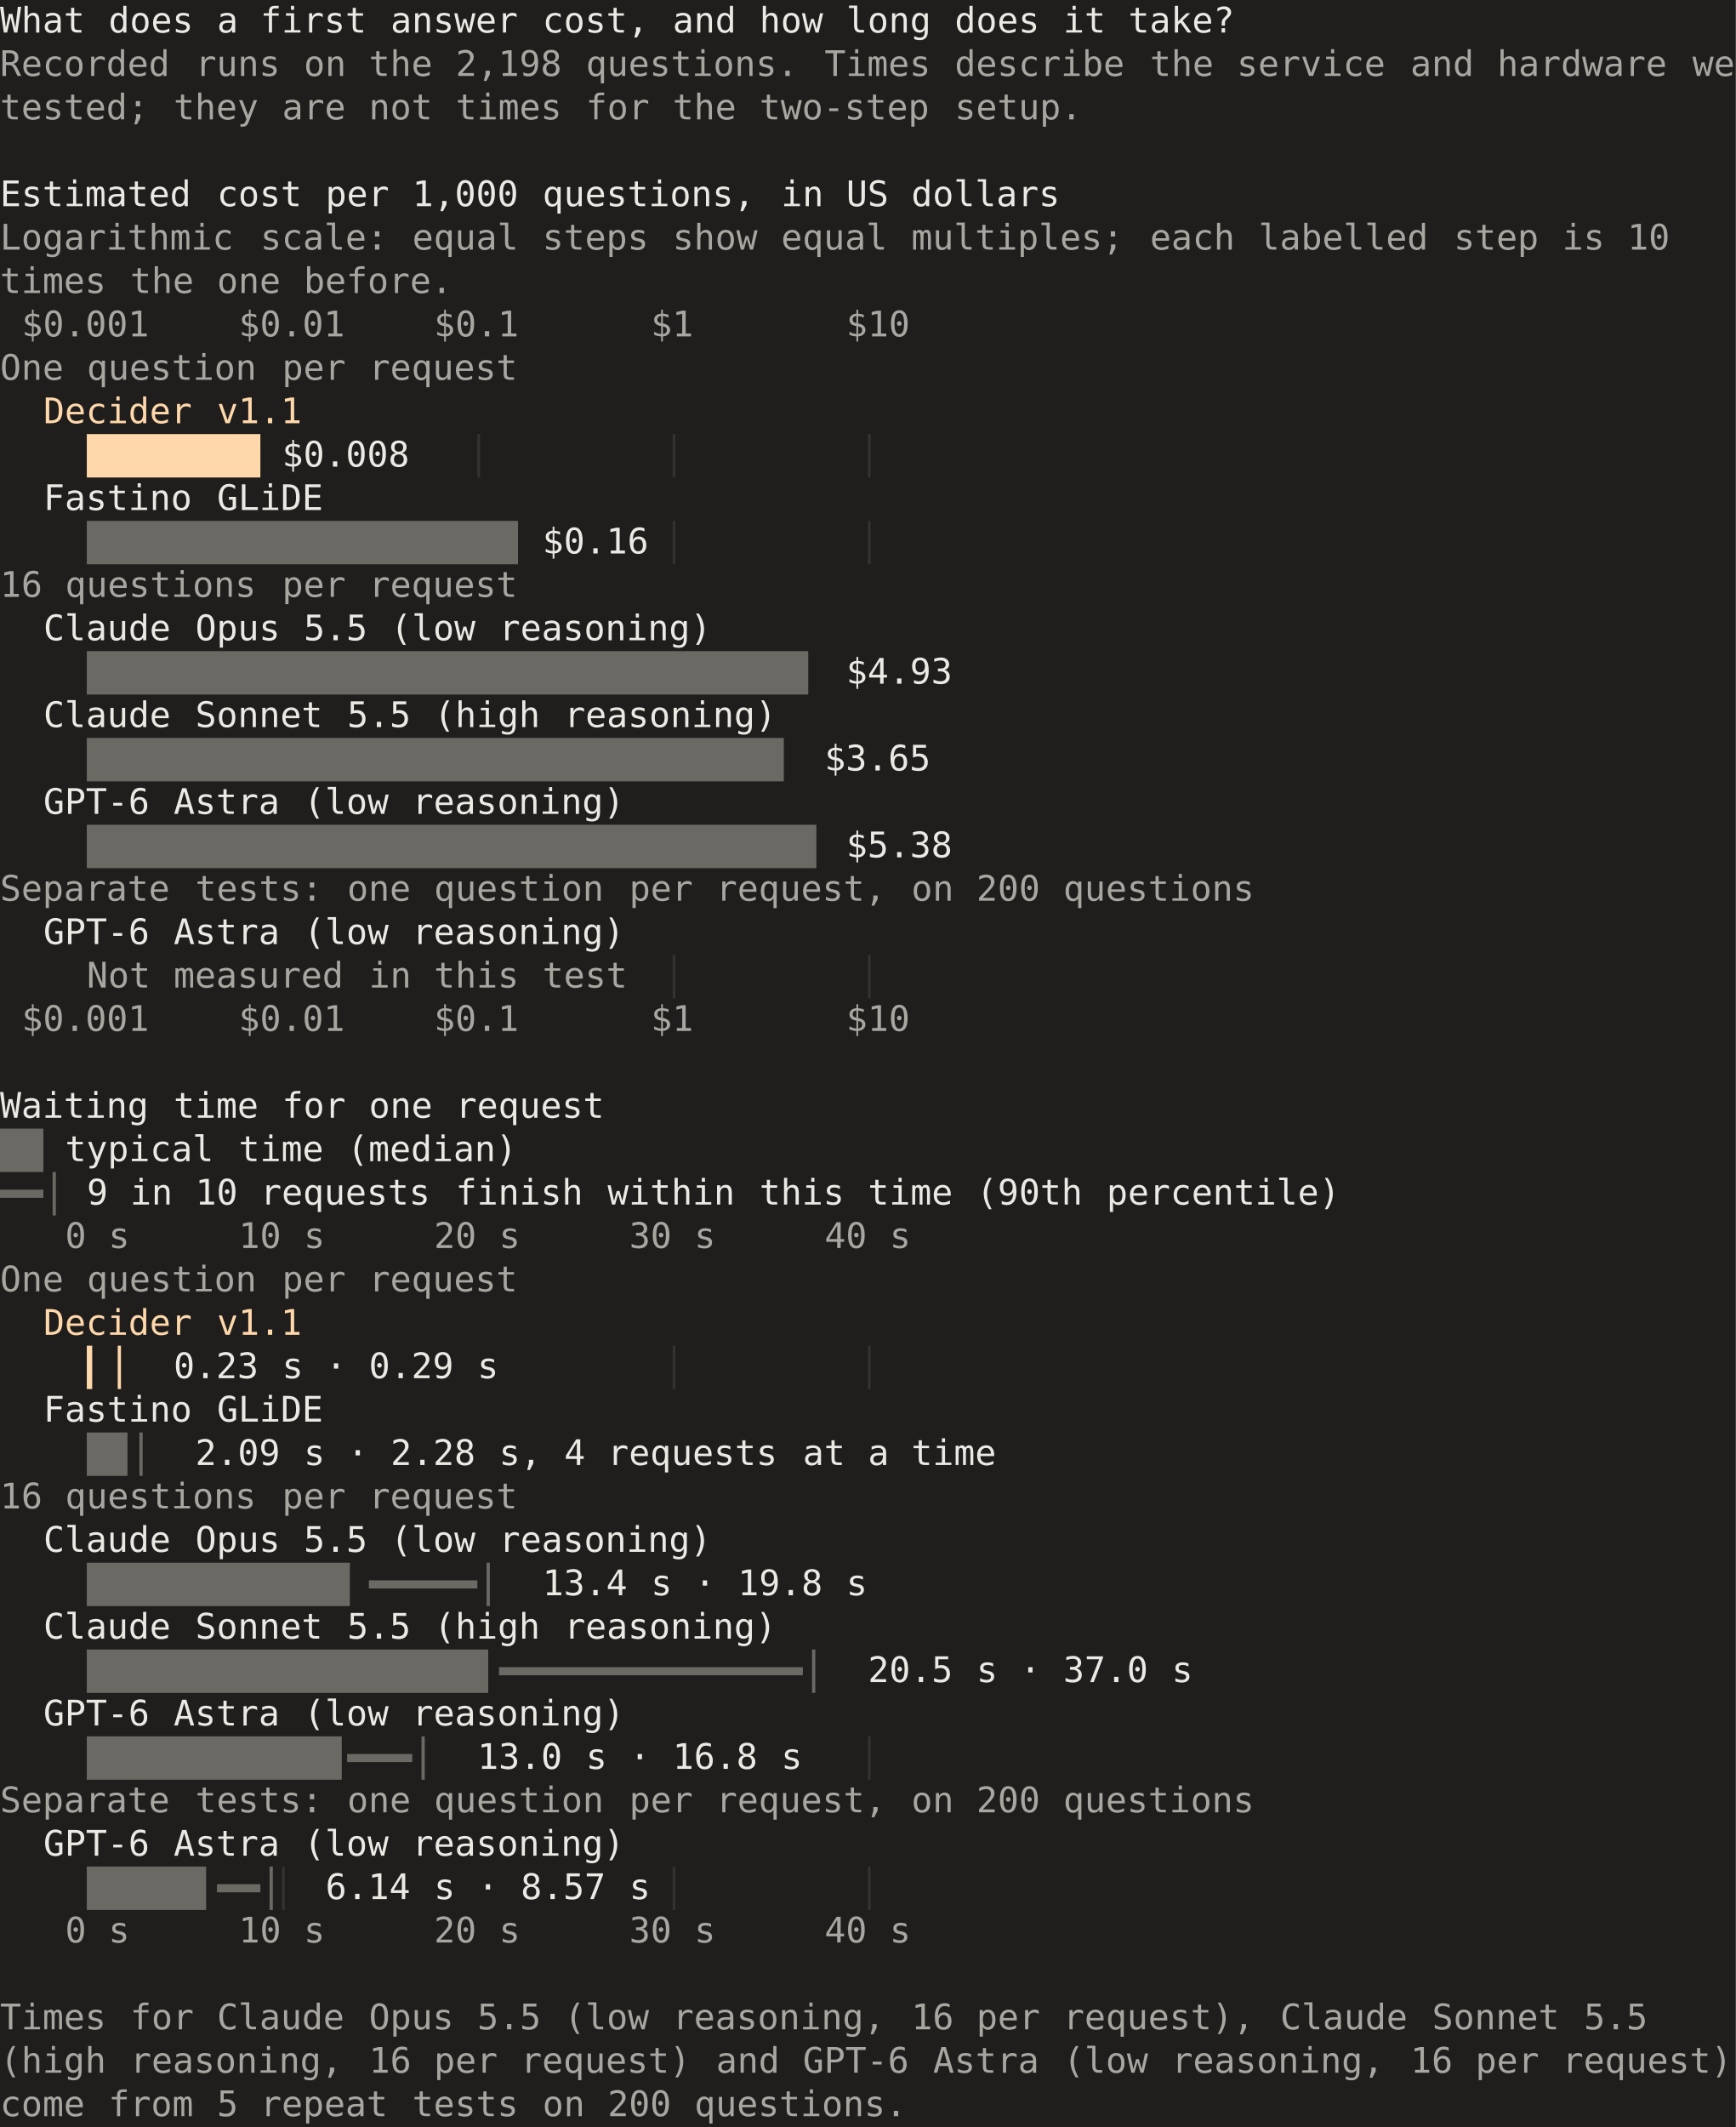
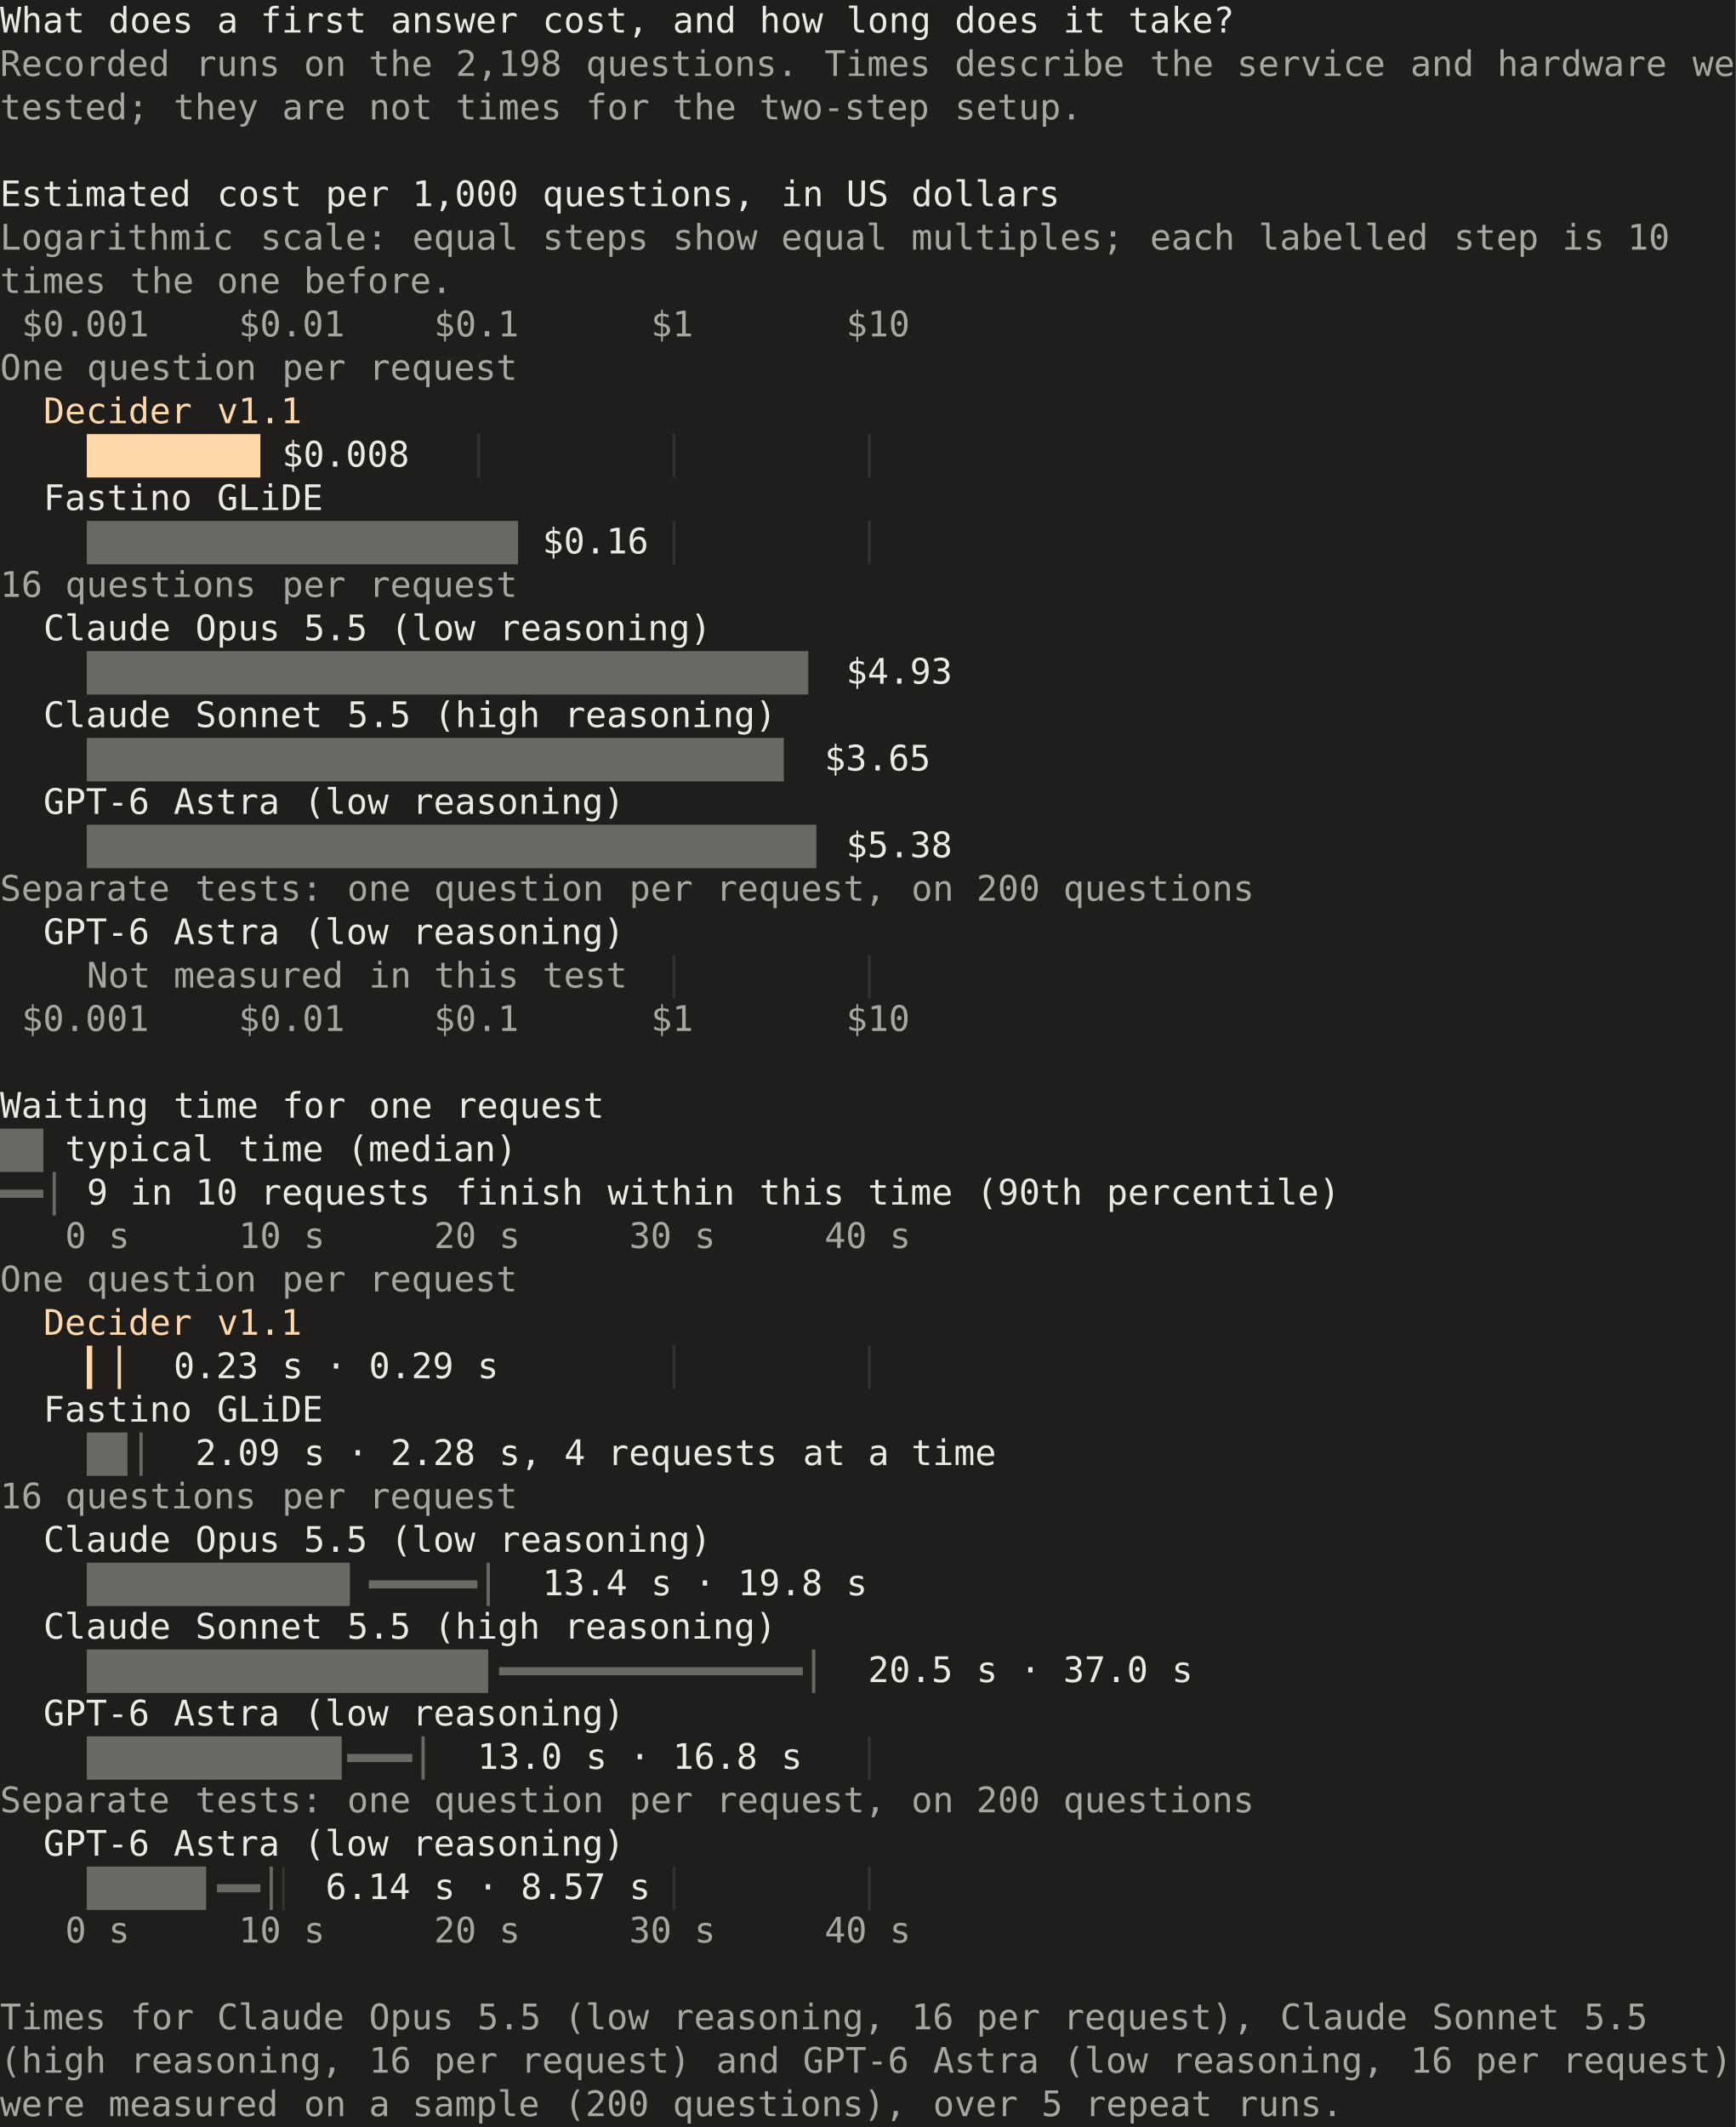
<svg xmlns="http://www.w3.org/2000/svg" viewBox="0 0 640 784" width="640" height="784" role="img">
  <style>text{font:13px ui-monospace,SFMono-Regular,Menlo,Consolas,"DejaVu Sans Mono",monospace;white-space:pre}</style>
  <rect width="640" height="784" fill="#1f1e1c" />
  <path fill="#34332f" d="M176 160h1v16h-1zM248 160h1v16h-1zM320 160h1v16h-1zM248 192h1v16h-1zM320 192h1v16h-1zM248 352h1v16h-1zM320 352h1v16h-1zM248 496h1v16h-1zM320 496h1v16h-1zM320 640h1v16h-1zM104 688h1v16h-1zM248 688h1v16h-1zM320 688h1v16h-1z" />
  <path fill="#6b6963" d="M32 192h8v16h-8zM40 192h8v16h-8zM48 192h8v16h-8zM56 192h8v16h-8zM64 192h8v16h-8zM72 192h8v16h-8zM80 192h8v16h-8zM88 192h8v16h-8zM96 192h8v16h-8zM104 192h8v16h-8zM112 192h8v16h-8zM120 192h8v16h-8zM128 192h8v16h-8zM136 192h8v16h-8zM144 192h8v16h-8zM152 192h8v16h-8zM160 192h8v16h-8zM168 192h8v16h-8zM176 192h8v16h-8zM184 192h7v16h-7zM32 240h8v16h-8zM40 240h8v16h-8zM48 240h8v16h-8zM56 240h8v16h-8zM64 240h8v16h-8zM72 240h8v16h-8zM80 240h8v16h-8zM88 240h8v16h-8zM96 240h8v16h-8zM104 240h8v16h-8zM112 240h8v16h-8zM120 240h8v16h-8zM128 240h8v16h-8zM136 240h8v16h-8zM144 240h8v16h-8zM152 240h8v16h-8zM160 240h8v16h-8zM168 240h8v16h-8zM176 240h8v16h-8zM184 240h8v16h-8zM192 240h8v16h-8zM200 240h8v16h-8zM208 240h8v16h-8zM216 240h8v16h-8zM224 240h8v16h-8zM232 240h8v16h-8zM240 240h8v16h-8zM248 240h8v16h-8zM256 240h8v16h-8zM264 240h8v16h-8zM272 240h8v16h-8zM280 240h8v16h-8zM288 240h8v16h-8zM296 240h2v16h-2zM32 272h8v16h-8zM40 272h8v16h-8zM48 272h8v16h-8zM56 272h8v16h-8zM64 272h8v16h-8zM72 272h8v16h-8zM80 272h8v16h-8zM88 272h8v16h-8zM96 272h8v16h-8zM104 272h8v16h-8zM112 272h8v16h-8zM120 272h8v16h-8zM128 272h8v16h-8zM136 272h8v16h-8zM144 272h8v16h-8zM152 272h8v16h-8zM160 272h8v16h-8zM168 272h8v16h-8zM176 272h8v16h-8zM184 272h8v16h-8zM192 272h8v16h-8zM200 272h8v16h-8zM208 272h8v16h-8zM216 272h8v16h-8zM224 272h8v16h-8zM232 272h8v16h-8zM240 272h8v16h-8zM248 272h8v16h-8zM256 272h8v16h-8zM264 272h8v16h-8zM272 272h8v16h-8zM280 272h8v16h-8zM288 272h1v16h-1zM32 304h8v16h-8zM40 304h8v16h-8zM48 304h8v16h-8zM56 304h8v16h-8zM64 304h8v16h-8zM72 304h8v16h-8zM80 304h8v16h-8zM88 304h8v16h-8zM96 304h8v16h-8zM104 304h8v16h-8zM112 304h8v16h-8zM120 304h8v16h-8zM128 304h8v16h-8zM136 304h8v16h-8zM144 304h8v16h-8zM152 304h8v16h-8zM160 304h8v16h-8zM168 304h8v16h-8zM176 304h8v16h-8zM184 304h8v16h-8zM192 304h8v16h-8zM200 304h8v16h-8zM208 304h8v16h-8zM216 304h8v16h-8zM224 304h8v16h-8zM232 304h8v16h-8zM240 304h8v16h-8zM248 304h8v16h-8zM256 304h8v16h-8zM264 304h8v16h-8zM272 304h8v16h-8zM280 304h8v16h-8zM288 304h8v16h-8zM296 304h5v16h-5zM0 416h8v16h-8zM8 416h8v16h-8zM0 438.5h8v3h-8zM8 438.5h8v3h-8zM19.4 432h1.2v8.6h-1.2zM19.4 439.4h1.2v8.6h-1.2zM32 528h8v16h-8zM40 528h7v16h-7zM51.4 528h1.2v8.6h-1.2zM51.4 535.4h1.2v8.6h-1.2zM32 576h8v16h-8zM40 576h8v16h-8zM48 576h8v16h-8zM56 576h8v16h-8zM64 576h8v16h-8zM72 576h8v16h-8zM80 576h8v16h-8zM88 576h8v16h-8zM96 576h8v16h-8zM104 576h8v16h-8zM112 576h8v16h-8zM120 576h8v16h-8zM128 576h1v16h-1zM136 582.5h8v3h-8zM144 582.5h8v3h-8zM152 582.5h8v3h-8zM160 582.5h8v3h-8zM168 582.5h8v3h-8zM179.4 576h1.2v8.6h-1.2zM179.4 583.4h1.2v8.6h-1.2zM32 608h8v16h-8zM40 608h8v16h-8zM48 608h8v16h-8zM56 608h8v16h-8zM64 608h8v16h-8zM72 608h8v16h-8zM80 608h8v16h-8zM88 608h8v16h-8zM96 608h8v16h-8zM104 608h8v16h-8zM112 608h8v16h-8zM120 608h8v16h-8zM128 608h8v16h-8zM136 608h8v16h-8zM144 608h8v16h-8zM152 608h8v16h-8zM160 608h8v16h-8zM168 608h8v16h-8zM176 608h4v16h-4zM184 614.5h8v3h-8zM192 614.5h8v3h-8zM200 614.5h8v3h-8zM208 614.5h8v3h-8zM216 614.5h8v3h-8zM224 614.5h8v3h-8zM232 614.5h8v3h-8zM240 614.5h8v3h-8zM248 614.5h8v3h-8zM256 614.5h8v3h-8zM264 614.5h8v3h-8zM272 614.5h8v3h-8zM280 614.5h8v3h-8zM288 614.5h8v3h-8zM299.4 608h1.2v8.6h-1.2zM299.4 615.4h1.2v8.6h-1.2zM32 640h8v16h-8zM40 640h8v16h-8zM48 640h8v16h-8zM56 640h8v16h-8zM64 640h8v16h-8zM72 640h8v16h-8zM80 640h8v16h-8zM88 640h8v16h-8zM96 640h8v16h-8zM104 640h8v16h-8zM112 640h8v16h-8zM120 640h6v16h-6zM128 646.5h8v3h-8zM136 646.5h8v3h-8zM144 646.5h8v3h-8zM155.4 640h1.2v8.6h-1.2zM155.4 647.4h1.2v8.6h-1.2zM32 688h8v16h-8zM40 688h8v16h-8zM48 688h8v16h-8zM56 688h8v16h-8zM64 688h8v16h-8zM72 688h4v16h-4zM80 694.5h8v3h-8zM88 694.5h8v3h-8zM99.4 688h1.2v8.6h-1.2zM99.4 695.4h1.2v8.6h-1.2z" />
  <path fill="#fed7aa" d="M32 160h8v16h-8zM40 160h8v16h-8zM48 160h8v16h-8zM56 160h8v16h-8zM64 160h8v16h-8zM72 160h8v16h-8zM80 160h8v16h-8zM88 160h8v16h-8zM32 496h2v16h-2zM43.4 496h1.2v8.6h-1.2zM43.4 503.4h1.2v8.6h-1.2z" />
  <text x="0 8 16 24" y="12" fill="#ebe9e4" font-weight="600">What</text>
  <text x="40 48 56 64" y="12" fill="#ebe9e4" font-weight="600">does</text>
  <text x="80" y="12" fill="#ebe9e4" font-weight="600">a</text>
  <text x="96 104 112 120 128" y="12" fill="#ebe9e4" font-weight="600">first</text>
  <text x="144 152 160 168 176 184" y="12" fill="#ebe9e4" font-weight="600">answer</text>
  <text x="200 208 216 224 232" y="12" fill="#ebe9e4" font-weight="600">cost,</text>
  <text x="248 256 264" y="12" fill="#ebe9e4" font-weight="600">and</text>
  <text x="280 288 296" y="12" fill="#ebe9e4" font-weight="600">how</text>
  <text x="312 320 328 336" y="12" fill="#ebe9e4" font-weight="600">long</text>
  <text x="352 360 368 376" y="12" fill="#ebe9e4" font-weight="600">does</text>
  <text x="392 400" y="12" fill="#ebe9e4" font-weight="600">it</text>
  <text x="416 424 432 440 448" y="12" fill="#ebe9e4" font-weight="600">take?</text>
  <text x="0 8 16 24 32 40 48 56" y="28" fill="#a8a6a0">Recorded</text>
  <text x="72 80 88 96" y="28" fill="#a8a6a0">runs</text>
  <text x="112 120" y="28" fill="#a8a6a0">on</text>
  <text x="136 144 152" y="28" fill="#a8a6a0">the</text>
  <text x="168 176 184 192 200" y="28" fill="#a8a6a0">2,198</text>
  <text x="216 224 232 240 248 256 264 272 280 288" y="28" fill="#a8a6a0">questions.</text>
  <text x="304 312 320 328 336" y="28" fill="#a8a6a0">Times</text>
  <text x="352 360 368 376 384 392 400 408" y="28" fill="#a8a6a0">describe</text>
  <text x="424 432 440" y="28" fill="#a8a6a0">the</text>
  <text x="456 464 472 480 488 496 504" y="28" fill="#a8a6a0">service</text>
  <text x="520 528 536" y="28" fill="#a8a6a0">and</text>
  <text x="552 560 568 576 584 592 600 608" y="28" fill="#a8a6a0">hardware</text>
  <text x="624 632" y="28" fill="#a8a6a0">we</text>
  <text x="0 8 16 24 32 40 48" y="44" fill="#a8a6a0">tested;</text>
  <text x="64 72 80 88" y="44" fill="#a8a6a0">they</text>
  <text x="104 112 120" y="44" fill="#a8a6a0">are</text>
  <text x="136 144 152" y="44" fill="#a8a6a0">not</text>
  <text x="168 176 184 192 200" y="44" fill="#a8a6a0">times</text>
  <text x="216 224 232" y="44" fill="#a8a6a0">for</text>
  <text x="248 256 264" y="44" fill="#a8a6a0">the</text>
  <text x="280 288 296 304 312 320 328 336" y="44" fill="#a8a6a0">two-step</text>
  <text x="352 360 368 376 384 392" y="44" fill="#a8a6a0">setup.</text>
  <text x="0 8 16 24 32 40 48 56 64" y="76" fill="#ebe9e4" font-weight="600">Estimated</text>
  <text x="80 88 96 104" y="76" fill="#ebe9e4" font-weight="600">cost</text>
  <text x="120 128 136" y="76" fill="#ebe9e4" font-weight="600">per</text>
  <text x="152 160 168 176 184" y="76" fill="#ebe9e4" font-weight="600">1,000</text>
  <text x="200 208 216 224 232 240 248 256 264 272" y="76" fill="#ebe9e4" font-weight="600">questions,</text>
  <text x="288 296" y="76" fill="#ebe9e4" font-weight="600">in</text>
  <text x="312 320" y="76" fill="#ebe9e4" font-weight="600">US</text>
  <text x="336 344 352 360 368 376 384" y="76" fill="#ebe9e4" font-weight="600">dollars</text>
  <text x="0 8 16 24 32 40 48 56 64 72 80" y="92" fill="#a8a6a0">Logarithmic</text>
  <text x="96 104 112 120 128 136" y="92" fill="#a8a6a0">scale:</text>
  <text x="152 160 168 176 184" y="92" fill="#a8a6a0">equal</text>
  <text x="200 208 216 224 232" y="92" fill="#a8a6a0">steps</text>
  <text x="248 256 264 272" y="92" fill="#a8a6a0">show</text>
  <text x="288 296 304 312 320" y="92" fill="#a8a6a0">equal</text>
  <text x="336 344 352 360 368 376 384 392 400 408" y="92" fill="#a8a6a0">multiples;</text>
  <text x="424 432 440 448" y="92" fill="#a8a6a0">each</text>
  <text x="464 472 480 488 496 504 512 520" y="92" fill="#a8a6a0">labelled</text>
  <text x="536 544 552 560" y="92" fill="#a8a6a0">step</text>
  <text x="576 584" y="92" fill="#a8a6a0">is</text>
  <text x="600 608" y="92" fill="#a8a6a0">10</text>
  <text x="0 8 16 24 32" y="108" fill="#a8a6a0">times</text>
  <text x="48 56 64" y="108" fill="#a8a6a0">the</text>
  <text x="80 88 96" y="108" fill="#a8a6a0">one</text>
  <text x="112 120 128 136 144 152 160" y="108" fill="#a8a6a0">before.</text>
  <text x="8 16 24 32 40 48" y="124" fill="#a8a6a0">$0.001</text>
  <text x="88 96 104 112 120" y="124" fill="#a8a6a0">$0.01</text>
  <text x="160 168 176 184" y="124" fill="#a8a6a0">$0.1</text>
  <text x="240 248" y="124" fill="#a8a6a0">$1</text>
  <text x="312 320 328" y="124" fill="#a8a6a0">$10</text>
  <text x="0 8 16" y="140" fill="#a8a6a0" font-weight="600">One</text>
  <text x="32 40 48 56 64 72 80 88" y="140" fill="#a8a6a0" font-weight="600">question</text>
  <text x="104 112 120" y="140" fill="#a8a6a0" font-weight="600">per</text>
  <text x="136 144 152 160 168 176 184" y="140" fill="#a8a6a0" font-weight="600">request</text>
  <text x="16 24 32 40 48 56 64" y="156" fill="#fed7aa" font-weight="600">Decider</text>
  <text x="80 88 96 104" y="156" fill="#fed7aa" font-weight="600">v1.1</text>
  <text x="104 112 120 128 136 144" y="172" fill="#ebe9e4" font-weight="600">$0.008</text>
  <text x="16 24 32 40 48 56 64" y="188" fill="#ebe9e4">Fastino</text>
  <text x="80 88 96 104 112" y="188" fill="#ebe9e4">GLiDE</text>
  <text x="200 208 216 224 232" y="204" fill="#ebe9e4">$0.16</text>
  <text x="0 8" y="220" fill="#a8a6a0" font-weight="600">16</text>
  <text x="24 32 40 48 56 64 72 80 88" y="220" fill="#a8a6a0" font-weight="600">questions</text>
  <text x="104 112 120" y="220" fill="#a8a6a0" font-weight="600">per</text>
  <text x="136 144 152 160 168 176 184" y="220" fill="#a8a6a0" font-weight="600">request</text>
  <text x="16 24 32 40 48 56" y="236" fill="#ebe9e4">Claude</text>
  <text x="72 80 88 96" y="236" fill="#ebe9e4">Opus</text>
  <text x="112 120 128" y="236" fill="#ebe9e4">5.5</text>
  <text x="144 152 160 168" y="236" fill="#ebe9e4">(low</text>
  <text x="184 192 200 208 216 224 232 240 248 256" y="236" fill="#ebe9e4">reasoning)</text>
  <text x="312 320 328 336 344" y="252" fill="#ebe9e4">$4.93</text>
  <text x="16 24 32 40 48 56" y="268" fill="#ebe9e4">Claude</text>
  <text x="72 80 88 96 104 112" y="268" fill="#ebe9e4">Sonnet</text>
  <text x="128 136 144" y="268" fill="#ebe9e4">5.5</text>
  <text x="160 168 176 184 192" y="268" fill="#ebe9e4">(high</text>
  <text x="208 216 224 232 240 248 256 264 272 280" y="268" fill="#ebe9e4">reasoning)</text>
  <text x="304 312 320 328 336" y="284" fill="#ebe9e4">$3.65</text>
  <text x="16 24 32 40 48" y="300" fill="#ebe9e4">GPT-6</text>
  <text x="64 72 80 88 96" y="300" fill="#ebe9e4">Astra</text>
  <text x="112 120 128 136" y="300" fill="#ebe9e4">(low</text>
  <text x="152 160 168 176 184 192 200 208 216 224" y="300" fill="#ebe9e4">reasoning)</text>
  <text x="312 320 328 336 344" y="316" fill="#ebe9e4">$5.38</text>
  <text x="0 8 16 24 32 40 48 56" y="332" fill="#a8a6a0" font-weight="600">Separate</text>
  <text x="72 80 88 96 104 112" y="332" fill="#a8a6a0" font-weight="600">tests:</text>
  <text x="128 136 144" y="332" fill="#a8a6a0" font-weight="600">one</text>
  <text x="160 168 176 184 192 200 208 216" y="332" fill="#a8a6a0" font-weight="600">question</text>
  <text x="232 240 248" y="332" fill="#a8a6a0" font-weight="600">per</text>
  <text x="264 272 280 288 296 304 312 320" y="332" fill="#a8a6a0" font-weight="600">request,</text>
  <text x="336 344" y="332" fill="#a8a6a0" font-weight="600">on</text>
  <text x="360 368 376" y="332" fill="#a8a6a0" font-weight="600">200</text>
  <text x="392 400 408 416 424 432 440 448 456" y="332" fill="#a8a6a0" font-weight="600">questions</text>
  <text x="16 24 32 40 48" y="348" fill="#ebe9e4">GPT-6</text>
  <text x="64 72 80 88 96" y="348" fill="#ebe9e4">Astra</text>
  <text x="112 120 128 136" y="348" fill="#ebe9e4">(low</text>
  <text x="152 160 168 176 184 192 200 208 216 224" y="348" fill="#ebe9e4">reasoning)</text>
  <text x="32 40 48" y="364" fill="#a8a6a0">Not</text>
  <text x="64 72 80 88 96 104 112 120" y="364" fill="#a8a6a0">measured</text>
  <text x="136 144" y="364" fill="#a8a6a0">in</text>
  <text x="160 168 176 184" y="364" fill="#a8a6a0">this</text>
  <text x="200 208 216 224" y="364" fill="#a8a6a0">test</text>
  <text x="8 16 24 32 40 48" y="380" fill="#a8a6a0">$0.001</text>
  <text x="88 96 104 112 120" y="380" fill="#a8a6a0">$0.01</text>
  <text x="160 168 176 184" y="380" fill="#a8a6a0">$0.1</text>
  <text x="240 248" y="380" fill="#a8a6a0">$1</text>
  <text x="312 320 328" y="380" fill="#a8a6a0">$10</text>
  <text x="0 8 16 24 32 40 48" y="412" fill="#ebe9e4" font-weight="600">Waiting</text>
  <text x="64 72 80 88" y="412" fill="#ebe9e4" font-weight="600">time</text>
  <text x="104 112 120" y="412" fill="#ebe9e4" font-weight="600">for</text>
  <text x="136 144 152" y="412" fill="#ebe9e4" font-weight="600">one</text>
  <text x="168 176 184 192 200 208 216" y="412" fill="#ebe9e4" font-weight="600">request</text>
  <text x="24 32 40 48 56 64 72" y="428" fill="#ebe9e4">typical</text>
  <text x="88 96 104 112" y="428" fill="#ebe9e4">time</text>
  <text x="128 136 144 152 160 168 176 184" y="428" fill="#ebe9e4">(median)</text>
  <text x="32" y="444" fill="#ebe9e4">9</text>
  <text x="48 56" y="444" fill="#ebe9e4">in</text>
  <text x="72 80" y="444" fill="#ebe9e4">10</text>
  <text x="96 104 112 120 128 136 144 152" y="444" fill="#ebe9e4">requests</text>
  <text x="168 176 184 192 200 208" y="444" fill="#ebe9e4">finish</text>
  <text x="224 232 240 248 256 264" y="444" fill="#ebe9e4">within</text>
  <text x="280 288 296 304" y="444" fill="#ebe9e4">this</text>
  <text x="320 328 336 344" y="444" fill="#ebe9e4">time</text>
  <text x="360 368 376 384 392" y="444" fill="#ebe9e4">(90th</text>
  <text x="408 416 424 432 440 448 456 464 472 480 488" y="444" fill="#ebe9e4">percentile)</text>
  <text x="24" y="460" fill="#a8a6a0">0</text>
  <text x="40" y="460" fill="#a8a6a0">s</text>
  <text x="88 96" y="460" fill="#a8a6a0">10</text>
  <text x="112" y="460" fill="#a8a6a0">s</text>
  <text x="160 168" y="460" fill="#a8a6a0">20</text>
  <text x="184" y="460" fill="#a8a6a0">s</text>
  <text x="232 240" y="460" fill="#a8a6a0">30</text>
  <text x="256" y="460" fill="#a8a6a0">s</text>
  <text x="304 312" y="460" fill="#a8a6a0">40</text>
  <text x="328" y="460" fill="#a8a6a0">s</text>
  <text x="0 8 16" y="476" fill="#a8a6a0" font-weight="600">One</text>
  <text x="32 40 48 56 64 72 80 88" y="476" fill="#a8a6a0" font-weight="600">question</text>
  <text x="104 112 120" y="476" fill="#a8a6a0" font-weight="600">per</text>
  <text x="136 144 152 160 168 176 184" y="476" fill="#a8a6a0" font-weight="600">request</text>
  <text x="16 24 32 40 48 56 64" y="492" fill="#fed7aa" font-weight="600">Decider</text>
  <text x="80 88 96 104" y="492" fill="#fed7aa" font-weight="600">v1.1</text>
  <text x="64 72 80 88" y="508" fill="#ebe9e4" font-weight="600">0.23</text>
  <text x="104" y="508" fill="#ebe9e4" font-weight="600">s</text>
  <text x="120" y="508" fill="#ebe9e4" font-weight="600">·</text>
  <text x="136 144 152 160" y="508" fill="#ebe9e4" font-weight="600">0.29</text>
  <text x="176" y="508" fill="#ebe9e4" font-weight="600">s</text>
  <text x="16 24 32 40 48 56 64" y="524" fill="#ebe9e4">Fastino</text>
  <text x="80 88 96 104 112" y="524" fill="#ebe9e4">GLiDE</text>
  <text x="72 80 88 96" y="540" fill="#ebe9e4">2.09</text>
  <text x="112" y="540" fill="#ebe9e4">s</text>
  <text x="128" y="540" fill="#ebe9e4">·</text>
  <text x="144 152 160 168" y="540" fill="#ebe9e4">2.28</text>
  <text x="184 192" y="540" fill="#ebe9e4">s,</text>
  <text x="208" y="540" fill="#ebe9e4">4</text>
  <text x="224 232 240 248 256 264 272 280" y="540" fill="#ebe9e4">requests</text>
  <text x="296 304" y="540" fill="#ebe9e4">at</text>
  <text x="320" y="540" fill="#ebe9e4">a</text>
  <text x="336 344 352 360" y="540" fill="#ebe9e4">time</text>
  <text x="0 8" y="556" fill="#a8a6a0" font-weight="600">16</text>
  <text x="24 32 40 48 56 64 72 80 88" y="556" fill="#a8a6a0" font-weight="600">questions</text>
  <text x="104 112 120" y="556" fill="#a8a6a0" font-weight="600">per</text>
  <text x="136 144 152 160 168 176 184" y="556" fill="#a8a6a0" font-weight="600">request</text>
  <text x="16 24 32 40 48 56" y="572" fill="#ebe9e4">Claude</text>
  <text x="72 80 88 96" y="572" fill="#ebe9e4">Opus</text>
  <text x="112 120 128" y="572" fill="#ebe9e4">5.5</text>
  <text x="144 152 160 168" y="572" fill="#ebe9e4">(low</text>
  <text x="184 192 200 208 216 224 232 240 248 256" y="572" fill="#ebe9e4">reasoning)</text>
  <text x="200 208 216 224" y="588" fill="#ebe9e4">13.4</text>
  <text x="240" y="588" fill="#ebe9e4">s</text>
  <text x="256" y="588" fill="#ebe9e4">·</text>
  <text x="272 280 288 296" y="588" fill="#ebe9e4">19.8</text>
  <text x="312" y="588" fill="#ebe9e4">s</text>
  <text x="16 24 32 40 48 56" y="604" fill="#ebe9e4">Claude</text>
  <text x="72 80 88 96 104 112" y="604" fill="#ebe9e4">Sonnet</text>
  <text x="128 136 144" y="604" fill="#ebe9e4">5.5</text>
  <text x="160 168 176 184 192" y="604" fill="#ebe9e4">(high</text>
  <text x="208 216 224 232 240 248 256 264 272 280" y="604" fill="#ebe9e4">reasoning)</text>
  <text x="320 328 336 344" y="620" fill="#ebe9e4">20.5</text>
  <text x="360" y="620" fill="#ebe9e4">s</text>
  <text x="376" y="620" fill="#ebe9e4">·</text>
  <text x="392 400 408 416" y="620" fill="#ebe9e4">37.0</text>
  <text x="432" y="620" fill="#ebe9e4">s</text>
  <text x="16 24 32 40 48" y="636" fill="#ebe9e4">GPT-6</text>
  <text x="64 72 80 88 96" y="636" fill="#ebe9e4">Astra</text>
  <text x="112 120 128 136" y="636" fill="#ebe9e4">(low</text>
  <text x="152 160 168 176 184 192 200 208 216 224" y="636" fill="#ebe9e4">reasoning)</text>
  <text x="176 184 192 200" y="652" fill="#ebe9e4">13.0</text>
  <text x="216" y="652" fill="#ebe9e4">s</text>
  <text x="232" y="652" fill="#ebe9e4">·</text>
  <text x="248 256 264 272" y="652" fill="#ebe9e4">16.8</text>
  <text x="288" y="652" fill="#ebe9e4">s</text>
  <text x="0 8 16 24 32 40 48 56" y="668" fill="#a8a6a0" font-weight="600">Separate</text>
  <text x="72 80 88 96 104 112" y="668" fill="#a8a6a0" font-weight="600">tests:</text>
  <text x="128 136 144" y="668" fill="#a8a6a0" font-weight="600">one</text>
  <text x="160 168 176 184 192 200 208 216" y="668" fill="#a8a6a0" font-weight="600">question</text>
  <text x="232 240 248" y="668" fill="#a8a6a0" font-weight="600">per</text>
  <text x="264 272 280 288 296 304 312 320" y="668" fill="#a8a6a0" font-weight="600">request,</text>
  <text x="336 344" y="668" fill="#a8a6a0" font-weight="600">on</text>
  <text x="360 368 376" y="668" fill="#a8a6a0" font-weight="600">200</text>
  <text x="392 400 408 416 424 432 440 448 456" y="668" fill="#a8a6a0" font-weight="600">questions</text>
  <text x="16 24 32 40 48" y="684" fill="#ebe9e4">GPT-6</text>
  <text x="64 72 80 88 96" y="684" fill="#ebe9e4">Astra</text>
  <text x="112 120 128 136" y="684" fill="#ebe9e4">(low</text>
  <text x="152 160 168 176 184 192 200 208 216 224" y="684" fill="#ebe9e4">reasoning)</text>
  <text x="120 128 136 144" y="700" fill="#ebe9e4">6.14</text>
  <text x="160" y="700" fill="#ebe9e4">s</text>
  <text x="176" y="700" fill="#ebe9e4">·</text>
  <text x="192 200 208 216" y="700" fill="#ebe9e4">8.57</text>
  <text x="232" y="700" fill="#ebe9e4">s</text>
  <text x="24" y="716" fill="#a8a6a0">0</text>
  <text x="40" y="716" fill="#a8a6a0">s</text>
  <text x="88 96" y="716" fill="#a8a6a0">10</text>
  <text x="112" y="716" fill="#a8a6a0">s</text>
  <text x="160 168" y="716" fill="#a8a6a0">20</text>
  <text x="184" y="716" fill="#a8a6a0">s</text>
  <text x="232 240" y="716" fill="#a8a6a0">30</text>
  <text x="256" y="716" fill="#a8a6a0">s</text>
  <text x="304 312" y="716" fill="#a8a6a0">40</text>
  <text x="328" y="716" fill="#a8a6a0">s</text>
  <text x="0 8 16 24 32" y="748" fill="#a8a6a0">Times</text>
  <text x="48 56 64" y="748" fill="#a8a6a0">for</text>
  <text x="80 88 96 104 112 120" y="748" fill="#a8a6a0">Claude</text>
  <text x="136 144 152 160" y="748" fill="#a8a6a0">Opus</text>
  <text x="176 184 192" y="748" fill="#a8a6a0">5.5</text>
  <text x="208 216 224 232" y="748" fill="#a8a6a0">(low</text>
  <text x="248 256 264 272 280 288 296 304 312 320" y="748" fill="#a8a6a0">reasoning,</text>
  <text x="336 344" y="748" fill="#a8a6a0">16</text>
  <text x="360 368 376" y="748" fill="#a8a6a0">per</text>
  <text x="392 400 408 416 424 432 440 448 456" y="748" fill="#a8a6a0">request),</text>
  <text x="472 480 488 496 504 512" y="748" fill="#a8a6a0">Claude</text>
  <text x="528 536 544 552 560 568" y="748" fill="#a8a6a0">Sonnet</text>
  <text x="584 592 600" y="748" fill="#a8a6a0">5.5</text>
  <text x="0 8 16 24 32" y="764" fill="#a8a6a0">(high</text>
  <text x="48 56 64 72 80 88 96 104 112 120" y="764" fill="#a8a6a0">reasoning,</text>
  <text x="136 144" y="764" fill="#a8a6a0">16</text>
  <text x="160 168 176" y="764" fill="#a8a6a0">per</text>
  <text x="192 200 208 216 224 232 240 248" y="764" fill="#a8a6a0">request)</text>
  <text x="264 272 280" y="764" fill="#a8a6a0">and</text>
  <text x="296 304 312 320 328" y="764" fill="#a8a6a0">GPT-6</text>
  <text x="344 352 360 368 376" y="764" fill="#a8a6a0">Astra</text>
  <text x="392 400 408 416" y="764" fill="#a8a6a0">(low</text>
  <text x="432 440 448 456 464 472 480 488 496 504" y="764" fill="#a8a6a0">reasoning,</text>
  <text x="520 528" y="764" fill="#a8a6a0">16</text>
  <text x="544 552 560" y="764" fill="#a8a6a0">per</text>
  <text x="576 584 592 600 608 616 624 632" y="764" fill="#a8a6a0">request)</text>
-   <text x="0 8 16 24" y="780" fill="#a8a6a0">come</text>
-   <text x="40 48 56 64" y="780" fill="#a8a6a0">from</text>
-   <text x="80" y="780" fill="#a8a6a0">5</text>
-   <text x="96 104 112 120 128 136" y="780" fill="#a8a6a0">repeat</text>
-   <text x="152 160 168 176 184" y="780" fill="#a8a6a0">tests</text>
-   <text x="200 208" y="780" fill="#a8a6a0">on</text>
-   <text x="224 232 240" y="780" fill="#a8a6a0">200</text>
-   <text x="256 264 272 280 288 296 304 312 320 328" y="780" fill="#a8a6a0">questions.</text>
+   <text x="0 8 16 24" y="780" fill="#a8a6a0">were</text>
+   <text x="40 48 56 64 72 80 88 96" y="780" fill="#a8a6a0">measured</text>
+   <text x="112 120" y="780" fill="#a8a6a0">on</text>
+   <text x="136" y="780" fill="#a8a6a0">a</text>
+   <text x="152 160 168 176 184 192" y="780" fill="#a8a6a0">sample</text>
+   <text x="208 216 224 232" y="780" fill="#a8a6a0">(200</text>
+   <text x="248 256 264 272 280 288 296 304 312 320 328" y="780" fill="#a8a6a0">questions),</text>
+   <text x="344 352 360 368" y="780" fill="#a8a6a0">over</text>
+   <text x="384" y="780" fill="#a8a6a0">5</text>
+   <text x="400 408 416 424 432 440" y="780" fill="#a8a6a0">repeat</text>
+   <text x="456 464 472 480 488" y="780" fill="#a8a6a0">runs.</text>
</svg>
